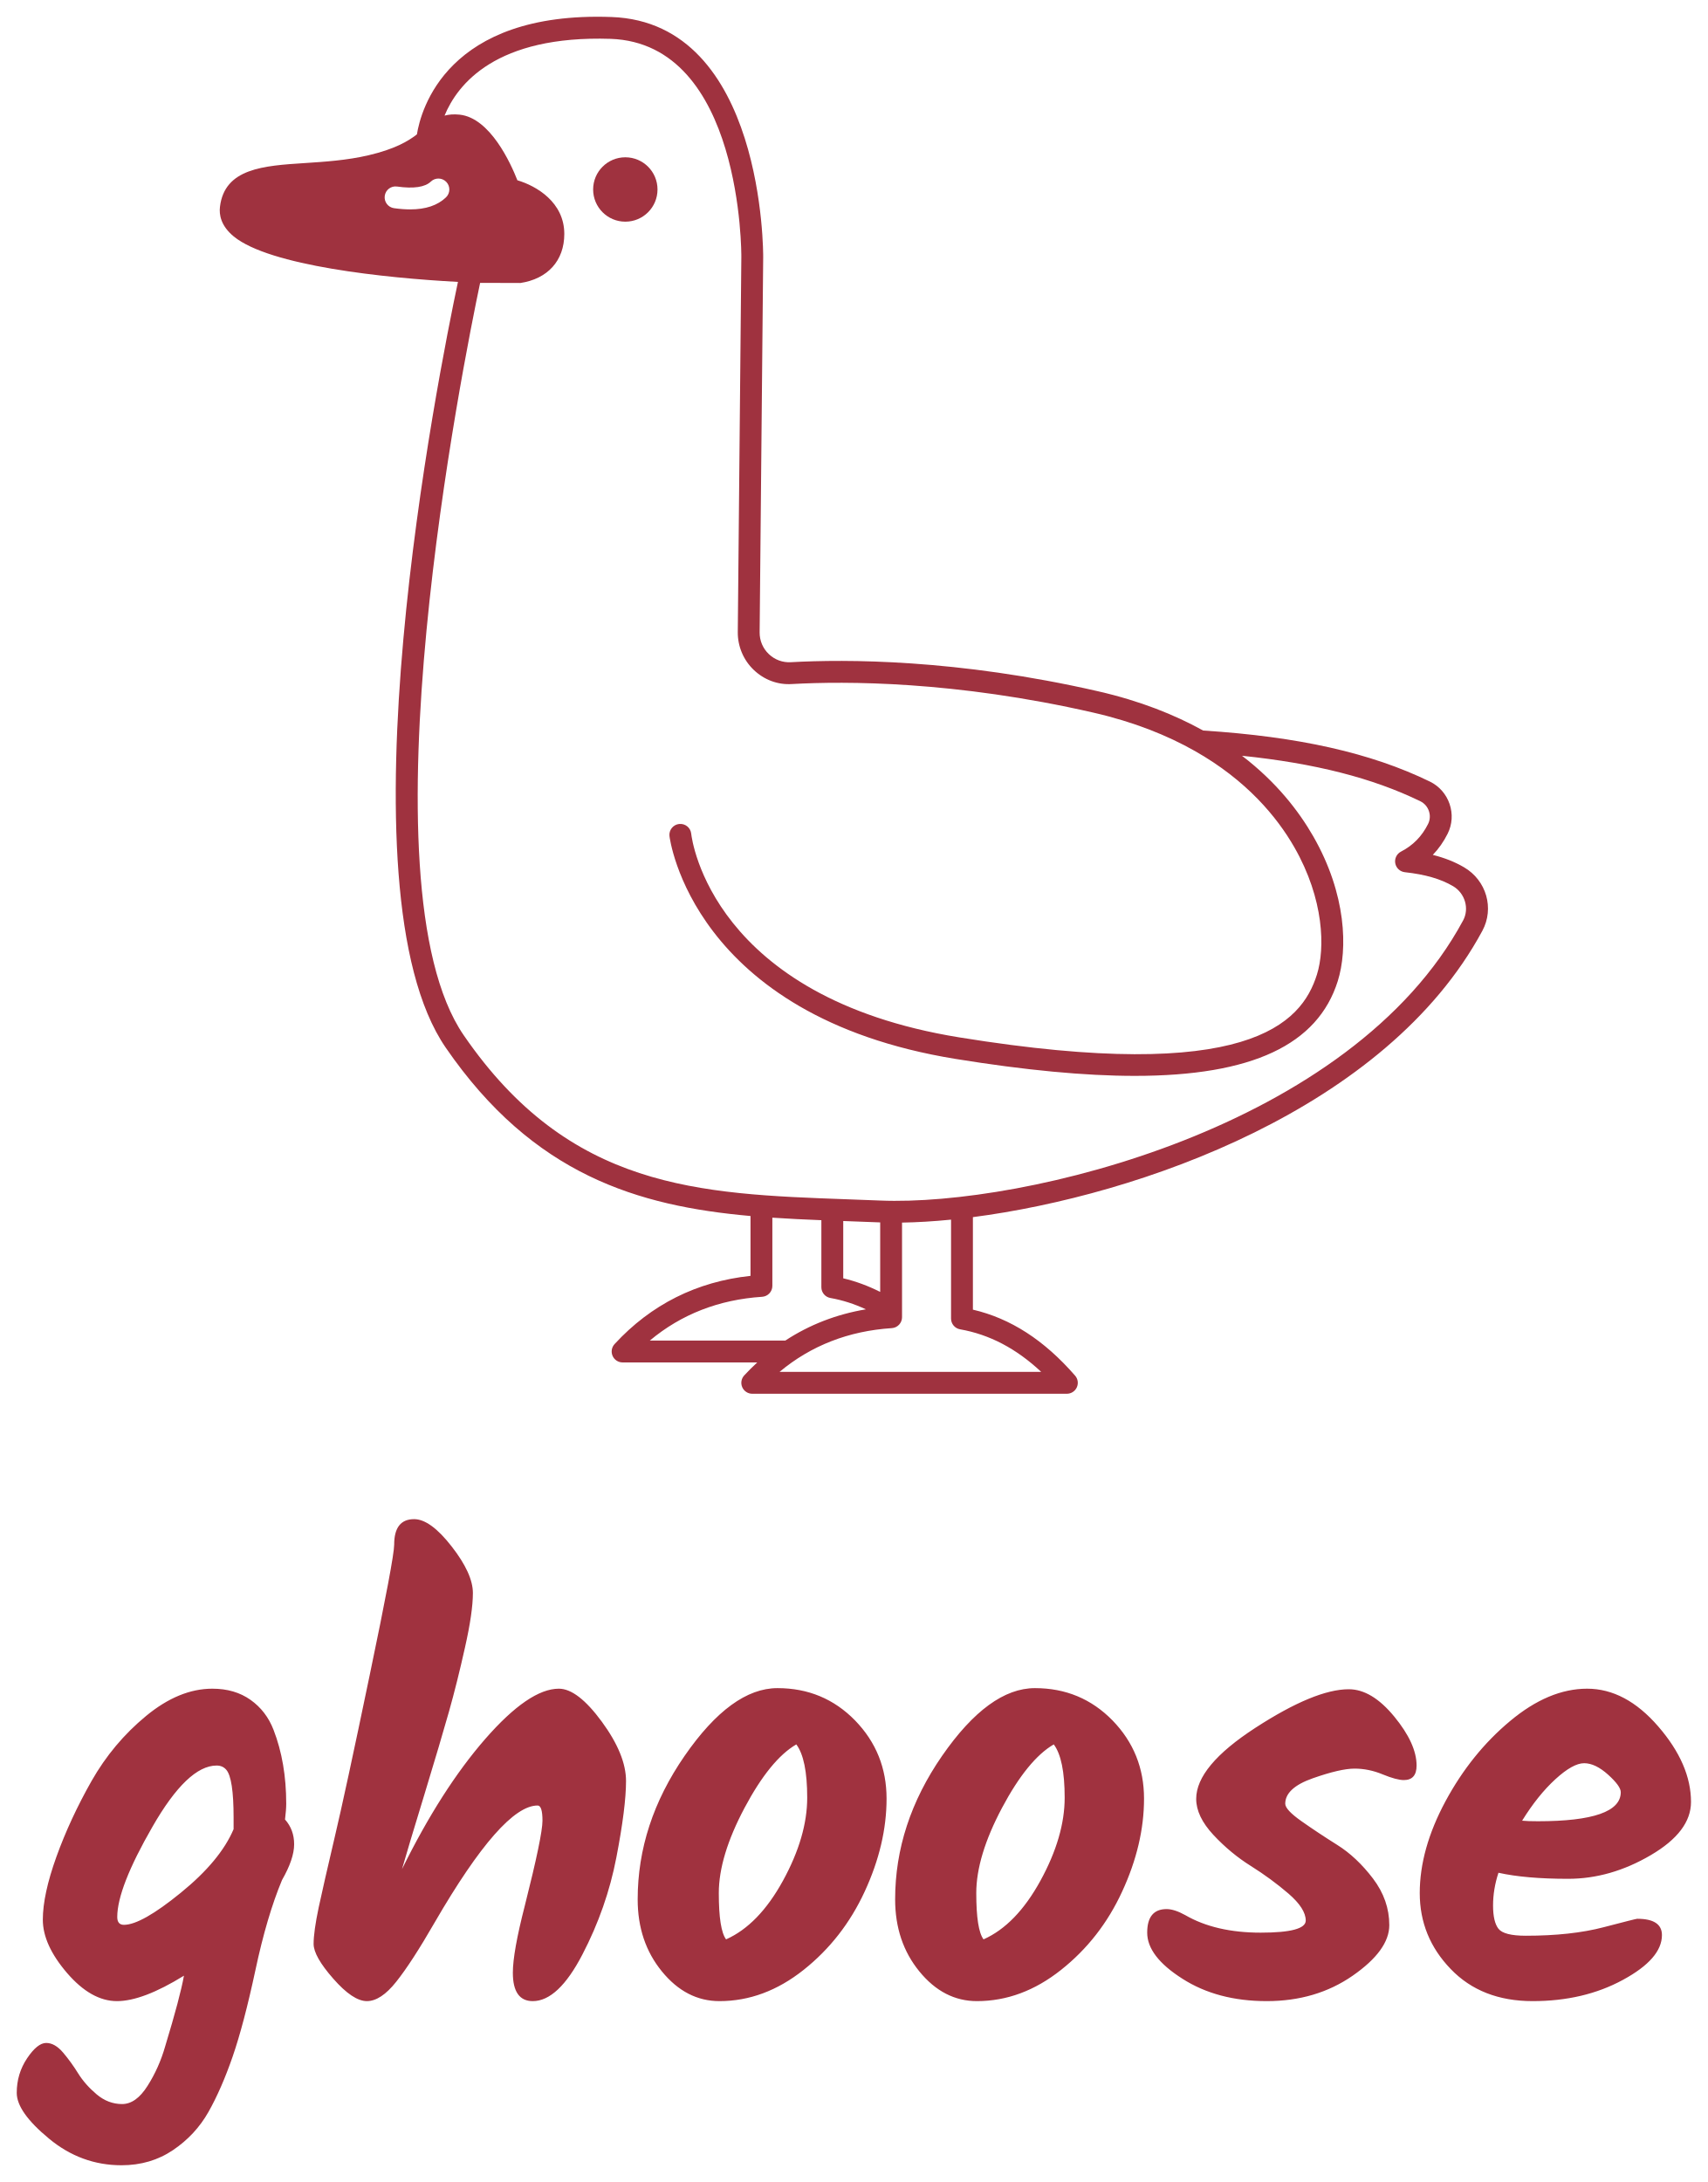
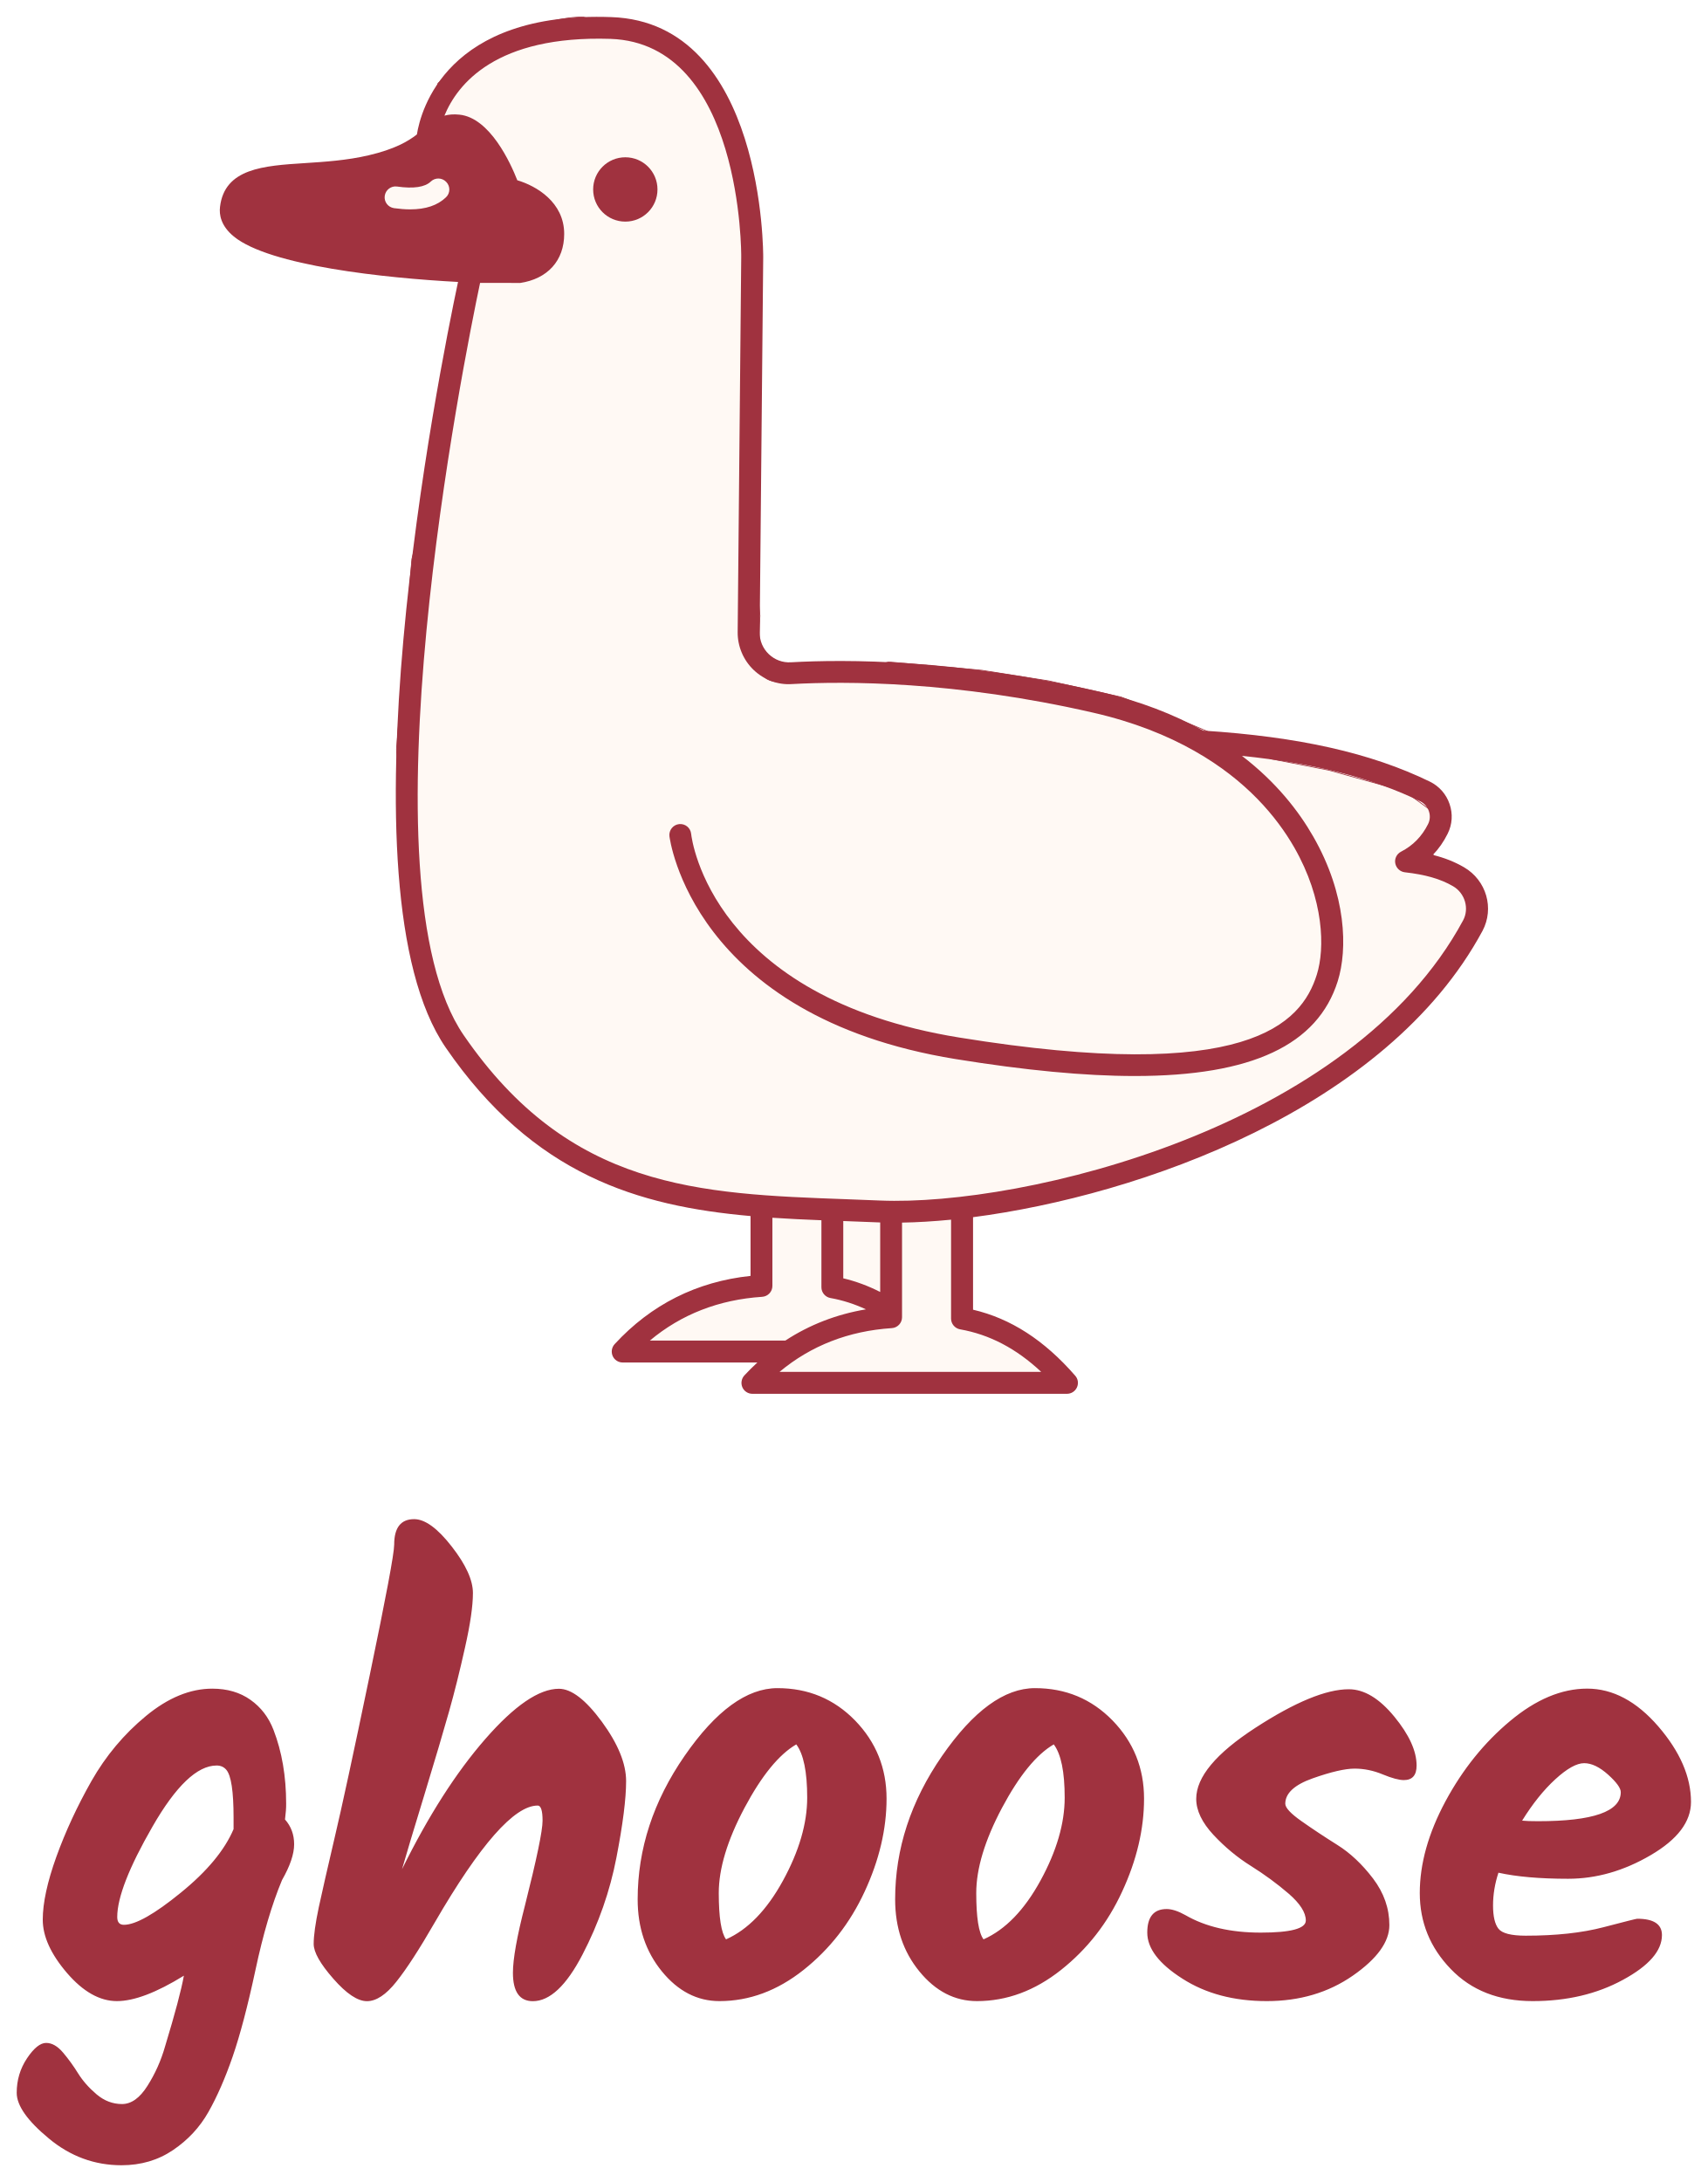
- <svg xmlns="http://www.w3.org/2000/svg" version="1.0" x="0" y="0" width="2400" height="3066.381" viewBox="122.333 64.098 95.334 121.804" preserveAspectRatio="xMidYMid meet" color-interpolation-filters="sRGB">
-   <g>
-     <defs>
-       <linearGradient id="92" x1="0%" y1="0%" x2="100%" y2="0%">
-         <stop offset="0%" stop-color="#fa71cd" />
-         <stop offset="100%" stop-color="#9b59b6" />
-       </linearGradient>
-       <linearGradient id="93" x1="0%" y1="0%" x2="100%" y2="0%">
-         <stop offset="0%" stop-color="#f9d423" />
-         <stop offset="100%" stop-color="#f83600" />
-       </linearGradient>
-       <linearGradient id="94" x1="0%" y1="0%" x2="100%" y2="0%">
-         <stop offset="0%" stop-color="#0064d2" />
-         <stop offset="100%" stop-color="#1cb0f6" />
-       </linearGradient>
-       <linearGradient id="95" x1="0%" y1="0%" x2="100%" y2="0%">
-         <stop offset="0%" stop-color="#f00978" />
-         <stop offset="100%" stop-color="#3f51b1" />
-       </linearGradient>
-       <linearGradient id="96" x1="0%" y1="0%" x2="100%" y2="0%">
-         <stop offset="0%" stop-color="#7873f5" />
-         <stop offset="100%" stop-color="#ec77ab" />
-       </linearGradient>
-       <linearGradient id="97" x1="0%" y1="0%" x2="100%" y2="0%">
-         <stop offset="0%" stop-color="#f9d423" />
-         <stop offset="100%" stop-color="#e14fad" />
-       </linearGradient>
-       <linearGradient id="98" x1="0%" y1="0%" x2="100%" y2="0%">
-         <stop offset="0%" stop-color="#009efd" />
-         <stop offset="100%" stop-color="#2af598" />
-       </linearGradient>
-       <linearGradient id="99" x1="0%" y1="0%" x2="100%" y2="0%">
-         <stop offset="0%" stop-color="#ffcc00" />
-         <stop offset="100%" stop-color="#00b140" />
-       </linearGradient>
-       <linearGradient id="100" x1="0%" y1="0%" x2="100%" y2="0%">
-         <stop offset="0%" stop-color="#d51007" />
-         <stop offset="100%" stop-color="#ff8177" />
-       </linearGradient>
-       <linearGradient id="102" x1="0%" y1="0%" x2="100%" y2="0%">
-         <stop offset="0%" stop-color="#a2b6df" />
-         <stop offset="100%" stop-color="#0c3483" />
-       </linearGradient>
-       <linearGradient id="103" x1="0%" y1="0%" x2="100%" y2="0%">
-         <stop offset="0%" stop-color="#7ac5d8" />
-         <stop offset="100%" stop-color="#eea2a2" />
-       </linearGradient>
-       <linearGradient id="104" x1="0%" y1="0%" x2="100%" y2="0%">
-         <stop offset="0%" stop-color="#00ecbc" />
-         <stop offset="100%" stop-color="#007adf" />
-       </linearGradient>
-       <linearGradient id="105" x1="0%" y1="0%" x2="100%" y2="0%">
-         <stop offset="0%" stop-color="#b88746" />
-         <stop offset="100%" stop-color="#fdf5a6" />
-       </linearGradient>
-     </defs>
-     <g fill="#A0323F" class="icon-text-wrapper icon-svg-group iconsvg" transform="translate(123.2676,65.03242)">
-       <g class="iconsvg-imagesvg" transform="translate(11.3324,0)">
-         <g>
-           <rect fill="#A0323F" fill-opacity="0" stroke-width="2" x="0" y="0" width="70.8" height="76.868" class="image-rect" />
-           <svg filter="url(#colors2988101354)" x="0" y="0" width="70.8" height="76.868" filtersec="colorsf9263180051" class="image-svg-svg primary" style="overflow: visible;">
-             <svg version="1.1" x="0px" y="0px" viewBox="-0 0 116.038 125.984" xml:space="preserve">
+ <svg xmlns="http://www.w3.org/2000/svg" version="1.1" x="0px" y="0px" width="2400px" height="3066.4px" viewBox="0 0 2400 3066.4" style="enable-background:new 0 0 2400 3066.4;" xml:space="preserve">
+   <style type="text/css">
+ 	.st0{fill:#FFF9F4;stroke:#A0323F;stroke-miterlimit:10;}
+ 	.st1{fill:#A0323F;fill-opacity:0;}
+ 	.st2{fill:#A0323F;}
+ </style>
+   <g id="Layer_2">
+     <path class="st0" d="M615.6,116.9c0,0-35.5,145.8-109,165c-27.4,7.1,86.2,83.5,86.2,83.5l72.9,15.8l-29.6,181.2l-57.3,223.2   l-21.6,267.8l19.9,241.8l49.3,159.6l118.2,135.9l128.1,69l210.8,43.3l264-3.9l254.1-49.3l163.5-78.8l134-72.9l94.6-90.6l65-78.8   l15.8-47.3l-15.8-41.4l-44.9-38.7l-14.2-18.4l17.7-39.4l-43.3-31.5l-106.4-29.6l-80.8-15.8l-106.6-45.9l-104.4-41.1l-102-22.8   l-94.1-14.9l-130.7-11.7c0,0-139.5,42.7-170.9,24c-15.8-9.4-10.1-88.9-10.1-88.9l-4.1-43V694.4l-5.9-130l-3.9-92.6l3.9-118.2   l-13.8-82.7l-19.7-96.5l-43.3-72.9l-63-51.2l-98.6-26.3C819.3,23.9,731.9,18.9,615.6,116.9z" />
+   </g>
+   <g id="Layer_3">
+     <polyline class="st0" points="1065.6,1693.2 1065.6,1807.5 1016.4,1811.4 947.4,1841 890.2,1888.4 979,1906 1077.5,1908    1118.8,1898.1 1057.8,1953.3 1481.3,1953.3 1459.6,1908 1355.2,1852.8 1349.3,1709  " />
+   </g>
+   <g id="Layer_1">
+     <g>
+       <g transform="translate(123.2676,65.03242)">
+         <g transform="translate(11.3324,0)">
+           <g>
+             <rect x="174.2" y="-41.5" class="st1" width="1782.4" height="1935.1" />
+             <g>
+               <path class="st2" d="M744.2,156c-25,0-45.2,20.2-45.2,45.2c0,25,20.2,45.2,45.2,45.2c25,0,45.2-20.2,45.2-45.2        S769.2,156,744.2,156z" />
+               <path class="st2" d="M1923,1153.8c-12.9-7.5-27.2-13.3-43.9-17.4c8.3-8.6,15.2-18.5,20.8-29.8c6.5-13,7.5-27.8,2.7-41.7        c-4.7-13.9-14.6-25.1-27.7-31.5c-82.8-40.3-184.2-63.1-318.6-71.7c-40.3-22.3-88.7-41.7-147.5-55.1        c-198.4-45.5-355.7-45.2-431.9-40.9c-11.5,0.7-22.6-3.4-31-11.4c-8.4-8-13-18.9-12.9-30.6l5-527c0-3.3,1.9-330.1-213.3-337.7        c-231.5-8.4-268,131.2-273.4,164.9c-12.5,9.8-31.4,20.8-67.8,29.3c-30.6,7.2-62.1,9.2-89.8,11c-57.9,3.7-112.6,7.3-119.1,61.5        c-1.3,10.7,1,26.6,19.5,41.7c50.4,41.1,212,58.3,315,63.8c-27.3,128.6-171.6,851.5-17.2,1076.1        c123.1,179.1,270.3,222.6,428.3,236.6v84.1c-75.6,8-139.8,40.3-191,95.9c-4.1,4.5-5.2,11-2.8,16.6s8,9.2,14.1,9.2h189.3        c-6.3,5.8-12.4,11.8-18.3,18.2c-4.1,4.5-5.2,11-2.8,16.6c2.4,5.6,8,9.2,14.1,9.2h442.1c6,0,11.5-3.5,14-9        c2.5-5.5,1.6-11.9-2.4-16.4c-43.5-50-90.6-80.4-143.6-92.8v-130c234-30.4,581.3-152.2,716-402.4        C1965.7,1211.4,1954.4,1172.2,1923,1153.8z M492.1,212.3c-11.8,11.3-28.4,16.9-50.3,16.9c-7,0-14.5-0.6-22.6-1.7        c-8.4-1.2-14.3-8.9-13.1-17.3c1.2-8.4,8.9-14.3,17.3-13.1c23.2,3.3,39.2,0.9,47.4-7c6.2-5.9,15.9-5.6,21.7,0.5        C498.5,196.7,498.3,206.5,492.1,212.3z M778.7,1818.9c44.1-36.9,97.1-57.5,157.8-61.5c8.1-0.5,14.4-7.2,14.4-15.3v-95.8        c22.8,1.5,45.7,2.6,68.9,3.5v94.2c0,7.4,5.4,13.8,12.7,15.1c17.4,3.1,33.9,8.5,49.9,15.9c-41.5,7-79.4,21.7-113.3,43.9        L778.7,1818.9L778.7,1818.9z M1050.5,1731.4v-80.5l51.9,2v97.7C1085.7,1742.1,1068.3,1735.6,1050.5,1731.4z M1328.7,1862.9        H960.9c44.2-36.9,97.1-57.5,157.8-61.5c8.1-0.5,14.4-7.2,14.4-15.3v-133c21.1-0.3,44.2-1.7,68.9-4.1v139        c0,7.4,5.4,13.8,12.7,15.1C1256,1810.4,1293.6,1830,1328.7,1862.9z M1921.6,1228.4c-157.1,291.9-618.2,402-819.2,393.7        c-15.6-0.6-31-1.2-46.3-1.8c-209.4-7.6-390.2-14.1-539-230.5c-147.5-214.6,0.2-949.3,23-1057.3l55.9,0.1l0,0.1        c39-5.7,62.3-31.5,62.3-69c0-44.6-39.2-67.5-65.9-75.4c-9.3-23.8-38.3-87.8-81.3-92.2c-8.3-0.9-15.1-0.2-21.1,1.4        c18.1-44.1,72.2-113.1,233.5-107.9c185.2,6.5,183.7,303.6,183.6,306.6l-5,527.1c-0.2,20,8,39.3,22.4,53.1        c14.6,13.9,33.7,21.3,53.9,19.9c74.5-4.1,228.6-4.5,423.3,40.2c57.3,13.1,104.1,32.1,142.6,53.9c0.1,0,0.2,0.1,0.3,0.2        c72.6,41.1,115.1,92.5,139.6,135.1c42,73.2,43.4,142.2,31.8,179c-21.8,69.3-97.6,153.9-502.7,88.3        c-346.8-56.2-375.6-276.9-376.6-286.3c-0.9-8.4-8.3-14.5-16.9-13.6c-8.4,0.9-14.5,8.5-13.6,16.9        c0.3,2.5,31.3,253.1,402.2,313.3c97.6,15.8,181.2,23.8,251.7,23.8c165,0,257.2-43.8,285.3-133.2        c14.1-44.8,12.4-121.8-34.5-203.5c-20.2-35.3-51.7-76.1-100.1-113.2c102.6,10.6,183.4,31.2,250.6,63.9        c5.7,2.8,10,7.7,12.1,13.8c2.1,6.1,1.7,12.5-1.1,18.1c-8.7,17.4-21.2,30.2-38.1,38.9c-6,3.1-9.3,9.8-8,16.4        s6.7,11.7,13.4,12.5c28.8,3.2,50.4,9.4,67.8,19.6C1924.2,1190.1,1930.6,1211.7,1921.6,1228.4z" />
+             </g>
+           </g>
+         </g>
+         <g transform="translate(0,83.86796)">
+           <g>
+             <g transform="scale(0.52)">
              <g>
-                 <path d="M37.108,12.859c-1.626,0-2.945,1.318-2.945,2.945c0,1.626,1.318,2.945,2.945,2.945s2.945-1.318,2.945-2.945   C40.053,14.177,38.735,12.859,37.108,12.859z" />
-                 <path d="M113.849,77.818c-0.837-0.49-1.772-0.863-2.86-1.135c0.538-0.56,0.992-1.207,1.357-1.939   c0.423-0.848,0.486-1.812,0.179-2.716c-0.309-0.907-0.95-1.637-1.806-2.053c-5.392-2.624-11.994-4.108-20.745-4.67   c-2.621-1.453-5.776-2.712-9.601-3.589c-12.916-2.961-23.16-2.941-28.118-2.662c-0.751,0.045-1.472-0.223-2.019-0.744   c-0.548-0.523-0.846-1.231-0.839-1.991l0.325-34.312c0.003-0.215,0.124-21.49-13.885-21.983   C20.766-0.524,18.392,8.568,18.04,10.762c-0.816,0.637-2.043,1.352-4.417,1.909c-1.992,0.467-4.04,0.6-5.848,0.717   c-3.77,0.244-7.329,0.476-7.756,4.006c-0.084,0.697,0.068,1.733,1.271,2.715c3.28,2.677,13.804,3.795,20.505,4.151   c-1.778,8.375-11.17,55.437-1.118,70.059c8.013,11.658,17.597,14.489,27.885,15.403v5.476c-4.92,0.524-9.101,2.621-12.438,6.242   c-0.269,0.292-0.34,0.716-0.181,1.079s0.519,0.599,0.916,0.599H49.18c-0.408,0.377-0.808,0.77-1.193,1.188   c-0.269,0.292-0.34,0.715-0.181,1.079c0.159,0.363,0.519,0.599,0.916,0.599h28.785c0.392,0,0.748-0.229,0.91-0.586   c0.162-0.356,0.102-0.775-0.156-1.07c-2.831-3.252-5.897-5.234-9.351-6.039v-8.464c15.237-1.979,37.844-9.909,46.614-26.2   C116.631,81.569,115.895,79.018,113.849,77.818z M20.698,16.526c-0.771,0.736-1.85,1.1-3.277,1.1c-0.455,0-0.944-0.037-1.472-0.11   c-0.547-0.076-0.928-0.581-0.852-1.129c0.075-0.547,0.578-0.933,1.129-0.852c1.513,0.212,2.554,0.059,3.089-0.454   c0.401-0.383,1.033-0.366,1.414,0.031C21.111,15.511,21.096,16.144,20.698,16.526z M39.351,121.117   c2.874-2.402,6.32-3.746,10.275-4.004c0.525-0.034,0.935-0.471,0.935-0.998v-6.24c1.483,0.099,2.978,0.17,4.484,0.23v6.133   c0,0.485,0.349,0.9,0.826,0.984c1.136,0.201,2.208,0.554,3.25,1.037c-2.703,0.456-5.167,1.411-7.375,2.859H39.351z M57.046,115.422   v-5.242l3.381,0.127v6.359C59.338,116.119,58.21,115.696,57.046,115.422z M75.161,123.984H51.216   c2.875-2.402,6.321-3.746,10.275-4.004c0.525-0.034,0.935-0.471,0.935-0.998v-8.658c1.375-0.021,2.877-0.11,4.484-0.27v9.05   c0,0.485,0.349,0.9,0.826,0.984C70.428,120.563,72.873,121.843,75.161,123.984z M113.763,82.677   c-10.231,19.007-40.248,26.173-53.333,25.63c-1.014-0.042-2.02-0.078-3.017-0.114c-13.632-0.492-25.404-0.917-35.089-15.007   c-9.604-13.972,0.014-61.802,1.499-68.836l3.641,0.008l0.002,0.009c2.541-0.372,4.059-2.053,4.059-4.495   c0-2.905-2.555-4.396-4.293-4.91c-0.606-1.547-2.492-5.714-5.292-6.005c-0.543-0.056-0.985-0.012-1.371,0.089   c1.18-2.873,4.702-7.364,15.199-7.023c12.06,0.425,11.958,19.764,11.955,19.962l-0.325,34.315   c-0.013,1.301,0.519,2.561,1.458,3.457c0.95,0.907,2.192,1.384,3.511,1.294c4.85-0.27,14.882-0.29,27.56,2.615   c3.731,0.855,6.776,2.089,9.282,3.506c0.006,0.003,0.011,0.007,0.018,0.01c4.725,2.677,7.496,6.019,9.089,8.797   c2.732,4.767,2.823,9.257,2.07,11.653c-1.417,4.514-6.352,10.022-32.729,5.746c-22.576-3.66-24.452-18.028-24.521-18.636   c-0.058-0.548-0.543-0.943-1.101-0.888c-0.549,0.059-0.946,0.551-0.888,1.101c0.018,0.164,2.036,16.481,26.188,20.397   c6.354,1.029,11.8,1.549,16.384,1.549c10.741,0,16.746-2.853,18.573-8.67c0.916-2.915,0.808-7.927-2.243-13.248   c-1.318-2.299-3.365-4.957-6.518-7.369c6.677,0.692,11.94,2.032,16.313,4.16c0.373,0.181,0.652,0.5,0.787,0.897   c0.135,0.395,0.108,0.813-0.074,1.18c-0.567,1.136-1.378,1.964-2.479,2.532c-0.392,0.202-0.604,0.637-0.524,1.07   s0.435,0.764,0.873,0.813c1.878,0.208,3.279,0.613,4.411,1.276C113.932,80.185,114.348,81.591,113.763,82.677z" />
+                 <path class="st2" d="M533.2,4630.8L533.2,4630.8c16.4,18.5,24.7,40.8,24.7,67c0,26.3-10.9,58.6-32.7,96.7l0,0         c-27.4,65.5-51.4,146.8-72,243.9c-20.8,97-41.3,174.7-61.4,233.1c-20.1,58.2-42,108.2-65.5,149.8         c-23.5,41.5-55.4,75.8-95.7,103c-40.4,27.4-86.9,41-139.2,41l0,0c-73,0-138.5-24.1-196.4-72.3c-57.9-47.8-86.9-89-86.9-123.4         s9.3-65.5,27.9-93.4c18.6-27.7,35.8-41.5,51.6-41.5s31,8.7,45.8,26.2c14.8,17.5,28.4,36.3,40.8,56.4         c12.6,20.1,29.2,38.9,49.8,56.4c20.8,17.5,43.7,26.2,68.7,26.2c25.2,0,48.1-16.4,68.7-49.1c20.8-32.7,36.7-68.2,47.6-106.5         l0,0c27.2-89.5,44.1-153.2,50.9-191.3l0,0c-74.2,45.8-134.5,68.7-181,68.7c-46.3,0-91.3-25.3-134.9-76         c-43.6-50.9-65.5-98.9-65.5-144c0-45.3,12.3-102,36.8-170.2c24.7-68.3,56.3-136.5,94.9-204.7         c38.8-68.1,87.9-126.7,147.3-175.7c59.6-49.2,119.3-73.8,179.2-73.8l0,0c40.4,0,74.9,10.1,103.2,30.2         c28.4,20.1,49.1,47.2,62.2,81.1l0,0c22.8,58.9,34.2,125.5,34.2,199.6l0,0C536.5,4599.2,535.4,4613.4,533.2,4630.8z          M79.8,4894.4L79.8,4894.4c0,14.1,6,21.1,18.1,21.1l0,0c31.6,0,82.8-29,153.8-86.9c71-57.7,118.5-115,142.5-171.7l0,0v-31.2         c0-70.8-6.5-113.9-19.6-129.1l0,0c-6.5-7.7-15.3-11.6-26.2-11.6l0,0c-52.4,0-110.2,55.1-173.5,165.4         C111.5,4760.5,79.8,4841.9,79.8,4894.4z M828.3,3887.9L828.3,3887.9c0-45.8,18-68.7,53.9-68.7l0,0         c29.4,0,63.2,24.6,101.5,73.8c38.3,49,57.4,91,57.4,125.9c0,34.9-7.1,84-21.4,147.3c-14.1,63.3-28.5,121.1-43.3,173.5         c-14.8,52.4-36.8,126.8-66.2,223.3c-29.5,96.5-49.8,163.9-60.7,202.2l0,0c71-144,146-261.3,225.1-351.9         c79-90.5,145.3-135.7,198.9-135.7l0,0c33.7,0,72.4,29.7,116.1,89.1c43.6,59.6,65.5,113,65.5,160.4         c0,47.5-8.7,116.5-26.2,206.9c-17.5,90.6-48,177.9-91.6,261.8c-43.6,84.1-88.4,126.1-134.2,126.1l0,0         c-35.9,0-53.9-25.6-53.9-76.8l0,0c0-37.1,10.8-97.7,32.5-181.8l0,0c31.7-125.5,47.6-201.9,47.6-229.1c0-27.4-4.4-41-13.1-41         l0,0c-63.3,0-156,105.3-278.2,315.9l0,0c-41.5,72-76.1,125.5-104,160.4c-27.7,34.9-54.1,52.4-79.3,52.4s-55.5-20.2-90.9-60.7         c-35.4-40.3-53.1-71.6-53.1-93.9c0-22.5,4.6-55.6,13.8-99.2c9.4-43.6,23.6-105.8,42.5-186.5c19.1-80.6,50.8-227,94.9-439.3         C806.1,4030,828.3,3911.9,828.3,3887.9z M1725.2,4954.8c58.9-26.2,110.2-79,153.8-158.6c43.6-79.7,65.5-154.5,65.5-224.3         c0-69.8-9.8-117.8-29.5-144l0,0c-47,27.4-93.6,84.6-140,171.7c-46.3,87.3-69.5,164-69.5,230.1         C1705.6,4895.6,1712.2,4937.4,1725.2,4954.8L1725.2,4954.8z M1486.3,4846.8c0-136.3,42.3-265.6,126.9-387.9         c84.4-122,168.1-183,251-183c82.9,0,152.8,29.1,209.7,87.4c56.7,58.4,85.1,128.8,85.1,211.2c0,82.2-19.7,166-59.2,251.2         c-39.3,84.9-94.3,155.5-165.1,211.7c-70.8,56.2-146.6,84.3-227.3,84.3l0,0c-60.1,0-111.9-26.8-155.6-80.3         C1508.2,4988,1486.3,4923.2,1486.3,4846.8L1486.3,4846.8z M2421.1,4954.8c58.9-26.2,110.2-79,153.8-158.6         c43.6-79.7,65.5-154.5,65.5-224.3c0-69.8-9.8-117.8-29.5-144l0,0c-47,27.4-93.6,84.6-140,171.7         c-46.3,87.3-69.5,164-69.5,230.1C2401.4,4895.6,2408,4937.4,2421.1,4954.8L2421.1,4954.8z M2182.2,4846.8         c0-136.3,42.3-265.6,126.9-387.9c84.6-122,168.3-183,251-183c82.9,0,152.8,29.1,209.7,87.4c56.7,58.4,85.1,128.8,85.1,211.2         c0,82.2-19.7,166-59.2,251.2c-39.1,84.9-94.2,155.5-165.1,211.7c-70.8,56.2-146.6,84.3-227.3,84.3l0,0         c-60.1,0-111.9-26.8-155.6-80.3C2204,4988,2182.2,4923.2,2182.2,4846.8L2182.2,4846.8z M3408.2,4278.9L3408.2,4278.9         c41.5,0,82.4,24.6,122.9,73.8c40.3,49,60.4,93.1,60.4,132.4l0,0c0,26.2-11.5,39.3-34.5,39.3l0,0c-13.1,0-32.1-5.1-57.1-15.4         c-25-10.4-50.3-15.6-76-15.6s-63.4,8.7-113,26.2c-49.5,17.5-74.3,40.4-74.3,68.7l0,0c0,10.9,14.7,26.7,44.1,47.3         c29.5,20.8,61.7,42.1,96.4,63.9c34.9,21.8,67.1,52.1,96.7,90.9c29.4,38.8,44.1,80.7,44.1,125.9c0,45.3-33,90.9-98.9,136.7         c-66,45.8-143.4,68.7-232.4,68.7s-165-20.2-228.1-60.7c-63.3-40.3-94.9-81.7-94.9-124.4c0-42.5,17.5-63.7,52.4-63.7l0,0         c14.1,0,31,5.5,50.6,16.4l0,0c54.5,31.6,122.4,47.3,203.7,47.3c81.2,0,121.8-10.9,121.8-32.7c0-21.6-15.5-45.9-46.6-72.8         c-31-26.7-64.9-51.5-101.5-74.5c-36.6-22.8-70.4-50.9-101.5-84.1c-31-33.4-46.6-65.9-46.6-97.4l0,0         c0-58.9,53.5-123,160.4-192.3C3263.1,4313.5,3347.1,4278.9,3408.2,4278.9z M4333.1,4583.5c0,53.4-36.3,101.3-108.8,143.7         c-72.7,42.6-147.1,63.9-223.3,63.9c-76.4,0-139.1-5.5-188.3-16.4l0,0c-9.7,29.5-14.6,59-14.6,88.4c0,29.5,4.9,50.5,14.6,62.9         c9.9,12.6,34.5,18.9,73.8,18.9l0,0c81.7,0,151.8-7.6,210.2-22.9c58.4-15.3,88.7-22.9,90.9-22.9l0,0c44.6,0,67,14.7,67,44.1         l0,0c0,42.6-35.2,83-105.5,121.1c-70.3,38.3-151.6,57.4-243.9,57.4c-92.1,0-166-29-221.5-86.9         c-55.7-57.7-83.6-126.1-83.6-205.2s23.2-161.7,69.5-248c46.5-86.3,104.6-158.5,174.5-216.8c69.8-58.4,139.3-87.6,208.4-87.6         c69.3,0,133.4,34.1,192.3,102.2C4303.6,4447.7,4333.1,4515.7,4333.1,4583.5L4333.1,4583.5z M4143.3,4557         c0-10.9-11.4-26.7-34.2-47.3c-23-20.6-44.6-31-64.7-31c-20.3,0-46.2,14.4-77.8,43.3c-31.6,28.9-61.5,66.2-89.9,112l0,0         c9.7,1,23.9,1.5,42.5,1.5l0,0C4068.6,4635.6,4143.3,4609.4,4143.3,4557L4143.3,4557z" />
              </g>
-             </svg>
-           </svg>
-           <defs>
-             <filter id="colors2988101354">
-               <feColorMatrix type="matrix" values="0 0 0 0 0.625  0 0 0 0 0.195  0 0 0 0 0.246  0 0 0 1 0" class="icon-feColorMatrix " />
-             </filter>
-             <filter id="colorsf9263180051">
-               <feColorMatrix type="matrix" values="0 0 0 0 0.996  0 0 0 0 0.996  0 0 0 0 0.996  0 0 0 1 0" class="icon-fecolormatrix" />
-             </filter>
-             <filter id="colorsb9717038095">
-               <feColorMatrix type="matrix" values="0 0 0 0 0  0 0 0 0 0  0 0 0 0 0  0 0 0 1 0" class="icon-fecolormatrix" />
-             </filter>
-           </defs>
-         </g>
-       </g>
-       <g transform="translate(0,83.86796)">
-         <g fill-rule="" class="tp-name iconsvg-namesvg">
-           <g transform="scale(0.52)">
-             <g>
-               <path d="M27.3-20.28L27.3-20.28Q28.28-19.18 28.28-17.62 28.28-16.05 26.98-13.78L26.98-13.78Q25.35-9.88 24.12-4.09 22.88 1.69 21.68 5.17 20.48 8.64 19.08 11.12 17.68 13.59 15.28 15.21 12.87 16.84 9.75 16.84L9.75 16.84Q5.4 16.84 1.95 13.97-1.5 11.12-1.5 9.07-1.5 7.02-0.39 5.36 0.72 3.71 1.66 3.71 2.6 3.71 3.48 4.75 4.36 5.79 5.1 6.99 5.85 8.19 7.08 9.23 8.32 10.27 9.81 10.27 11.31 10.27 12.54 8.32 13.78 6.37 14.43 4.09L14.43 4.09Q16.05-1.24 16.45-3.51L16.45-3.51Q12.03-0.78 9.26-0.78 6.5-0.78 3.9-3.8 1.3-6.83 1.3-9.52 1.3-12.22 2.76-16.28 4.23-20.35 6.53-24.41 8.84-28.47 12.38-31.39 15.93-34.32 19.5-34.32L19.5-34.32Q21.91-34.32 23.6-33.12 25.29-31.92 26.07-29.9L26.07-29.9Q27.43-26.39 27.43-21.97L27.43-21.97Q27.43-21.32 27.3-20.28ZM9.29-9.81L9.29-9.81Q9.29-8.97 10.01-8.97L10.01-8.97Q11.89-8.97 16.12-12.42 20.35-15.86 21.78-19.24L21.78-19.24 21.78-20.48Q21.78-24.7 21-25.61L21-25.61Q20.61-26.07 19.96-26.07L19.96-26.07Q16.84-26.07 13.07-19.5 9.29-12.94 9.29-9.81ZM39.02-49.79L39.02-49.79Q39.02-52.52 41.16-52.52L41.16-52.52Q42.91-52.52 45.19-49.59 47.47-46.67 47.47-44.59 47.47-42.51 46.62-38.74 45.78-34.97 44.9-31.85 44.02-28.73 42.27-22.98 40.51-17.23 39.86-14.95L39.86-14.95Q44.09-23.53 48.8-28.93 53.51-34.32 56.7-34.32L56.7-34.32Q58.71-34.32 61.31-30.78 63.91-27.23 63.91-24.41 63.91-21.58 62.87-16.19 61.83-10.79 59.23-5.79 56.63-0.78 53.9-0.78L53.9-0.78Q51.76-0.78 51.76-3.83L51.76-3.83Q51.76-6.04 53.05-11.05L53.05-11.05Q54.94-18.53 54.94-20.15 54.94-21.78 54.42-21.78L54.42-21.78Q50.65-21.78 43.37-9.23L43.37-9.23Q40.9-4.94 39.24-2.86 37.59-0.78 36.09-0.78 34.59-0.78 32.48-3.19 30.37-5.59 30.37-6.92 30.37-8.26 30.92-10.86 31.48-13.46 32.61-18.27 33.75-23.07 36.38-35.72 39.02-48.36 39.02-49.79ZM74.65-7.41Q78.16-8.97 80.76-13.71 83.36-18.46 83.36-22.62 83.36-26.78 82.19-28.34L82.19-28.34Q79.39-26.71 76.63-21.52 73.87-16.32 73.87-12.38 73.87-8.45 74.65-7.41L74.65-7.41ZM65.16-11.7Q65.16-19.82 70.2-27.11 75.23-34.38 80.17-34.38 85.11-34.38 88.5-30.91 91.88-27.43 91.88-22.52 91.88-17.62 89.53-12.54 87.19-7.48 82.97-4.13 78.75-0.78 73.94-0.78L73.94-0.78Q70.36-0.78 67.76-3.97 65.16-7.15 65.16-11.7L65.16-11.7ZM102.29-7.41Q105.8-8.97 108.4-13.71 111-18.46 111-22.62 111-26.78 109.83-28.34L109.83-28.34Q107.03-26.71 104.27-21.52 101.51-16.32 101.51-12.38 101.51-8.45 102.29-7.41L102.29-7.41ZM92.8-11.7Q92.8-19.82 97.84-27.11 102.88-34.38 107.81-34.38 112.75-34.38 116.14-30.91 119.52-27.43 119.52-22.52 119.52-17.62 117.17-12.54 114.84-7.48 110.61-4.13 106.39-0.78 101.58-0.78L101.58-0.78Q98-0.78 95.4-3.97 92.8-7.15 92.8-11.7L92.8-11.7ZM141.5-34.26L141.5-34.26Q143.97-34.26 146.38-31.33 148.78-28.41 148.78-26.07L148.78-26.07Q148.78-24.51 147.41-24.51L147.41-24.51Q146.63-24.51 145.14-25.12 143.65-25.74 142.12-25.74 140.59-25.74 137.63-24.7 134.68-23.66 134.68-21.97L134.68-21.97Q134.68-21.32 136.43-20.09 138.19-18.85 140.26-17.55 142.34-16.25 144.1-13.94 145.85-11.63 145.85-8.94 145.85-6.24 141.92-3.51 137.99-0.78 132.69-0.78 127.39-0.78 123.63-3.19 119.86-5.59 119.86-8.13 119.86-10.66 121.94-10.66L121.94-10.66Q122.78-10.66 123.95-10.01L123.95-10.01Q127.2-8.13 132.04-8.13 136.88-8.13 136.88-9.43 136.88-10.72 135.03-12.32 133.18-13.91 131-15.28 128.82-16.64 126.97-18.62 125.12-20.61 125.12-22.49L125.12-22.49Q125.12-26 131.49-30.13 137.86-34.26 141.5-34.26ZM178.24-22.16Q178.24-18.98 173.92-16.45 169.59-13.91 165.05-13.91 160.5-13.91 157.57-14.56L157.57-14.56Q156.99-12.8 156.99-11.05 156.99-9.29 157.57-8.55 158.16-7.8 160.5-7.8L160.5-7.8Q165.37-7.8 168.85-8.71 172.33-9.62 172.46-9.62L172.46-9.62Q175.12-9.62 175.12-7.87L175.12-7.87Q175.12-5.33 170.93-3.06 166.74-0.78 161.24-0.78 155.75-0.78 152.44-4.23 149.12-7.67 149.12-12.38 149.12-17.09 151.88-22.23 154.65-27.37 158.81-30.84 162.97-34.32 167.09-34.32 171.22-34.32 174.73-30.26 178.24-26.2 178.24-22.16L178.24-22.16ZM170.7-23.21Q170.7-23.86 169.34-25.09 167.97-26.32 166.77-26.32 165.56-26.32 163.68-24.6 161.8-22.88 160.11-20.15L160.11-20.15Q160.69-20.09 161.8-20.09L161.8-20.09Q170.7-20.09 170.7-23.21L170.7-23.21Z" transform="translate(1.5, 52.52)" />
            </g>
          </g>
        </g>
      </g>
    </g>
-     <defs v-gra="od" />
  </g>
</svg>
